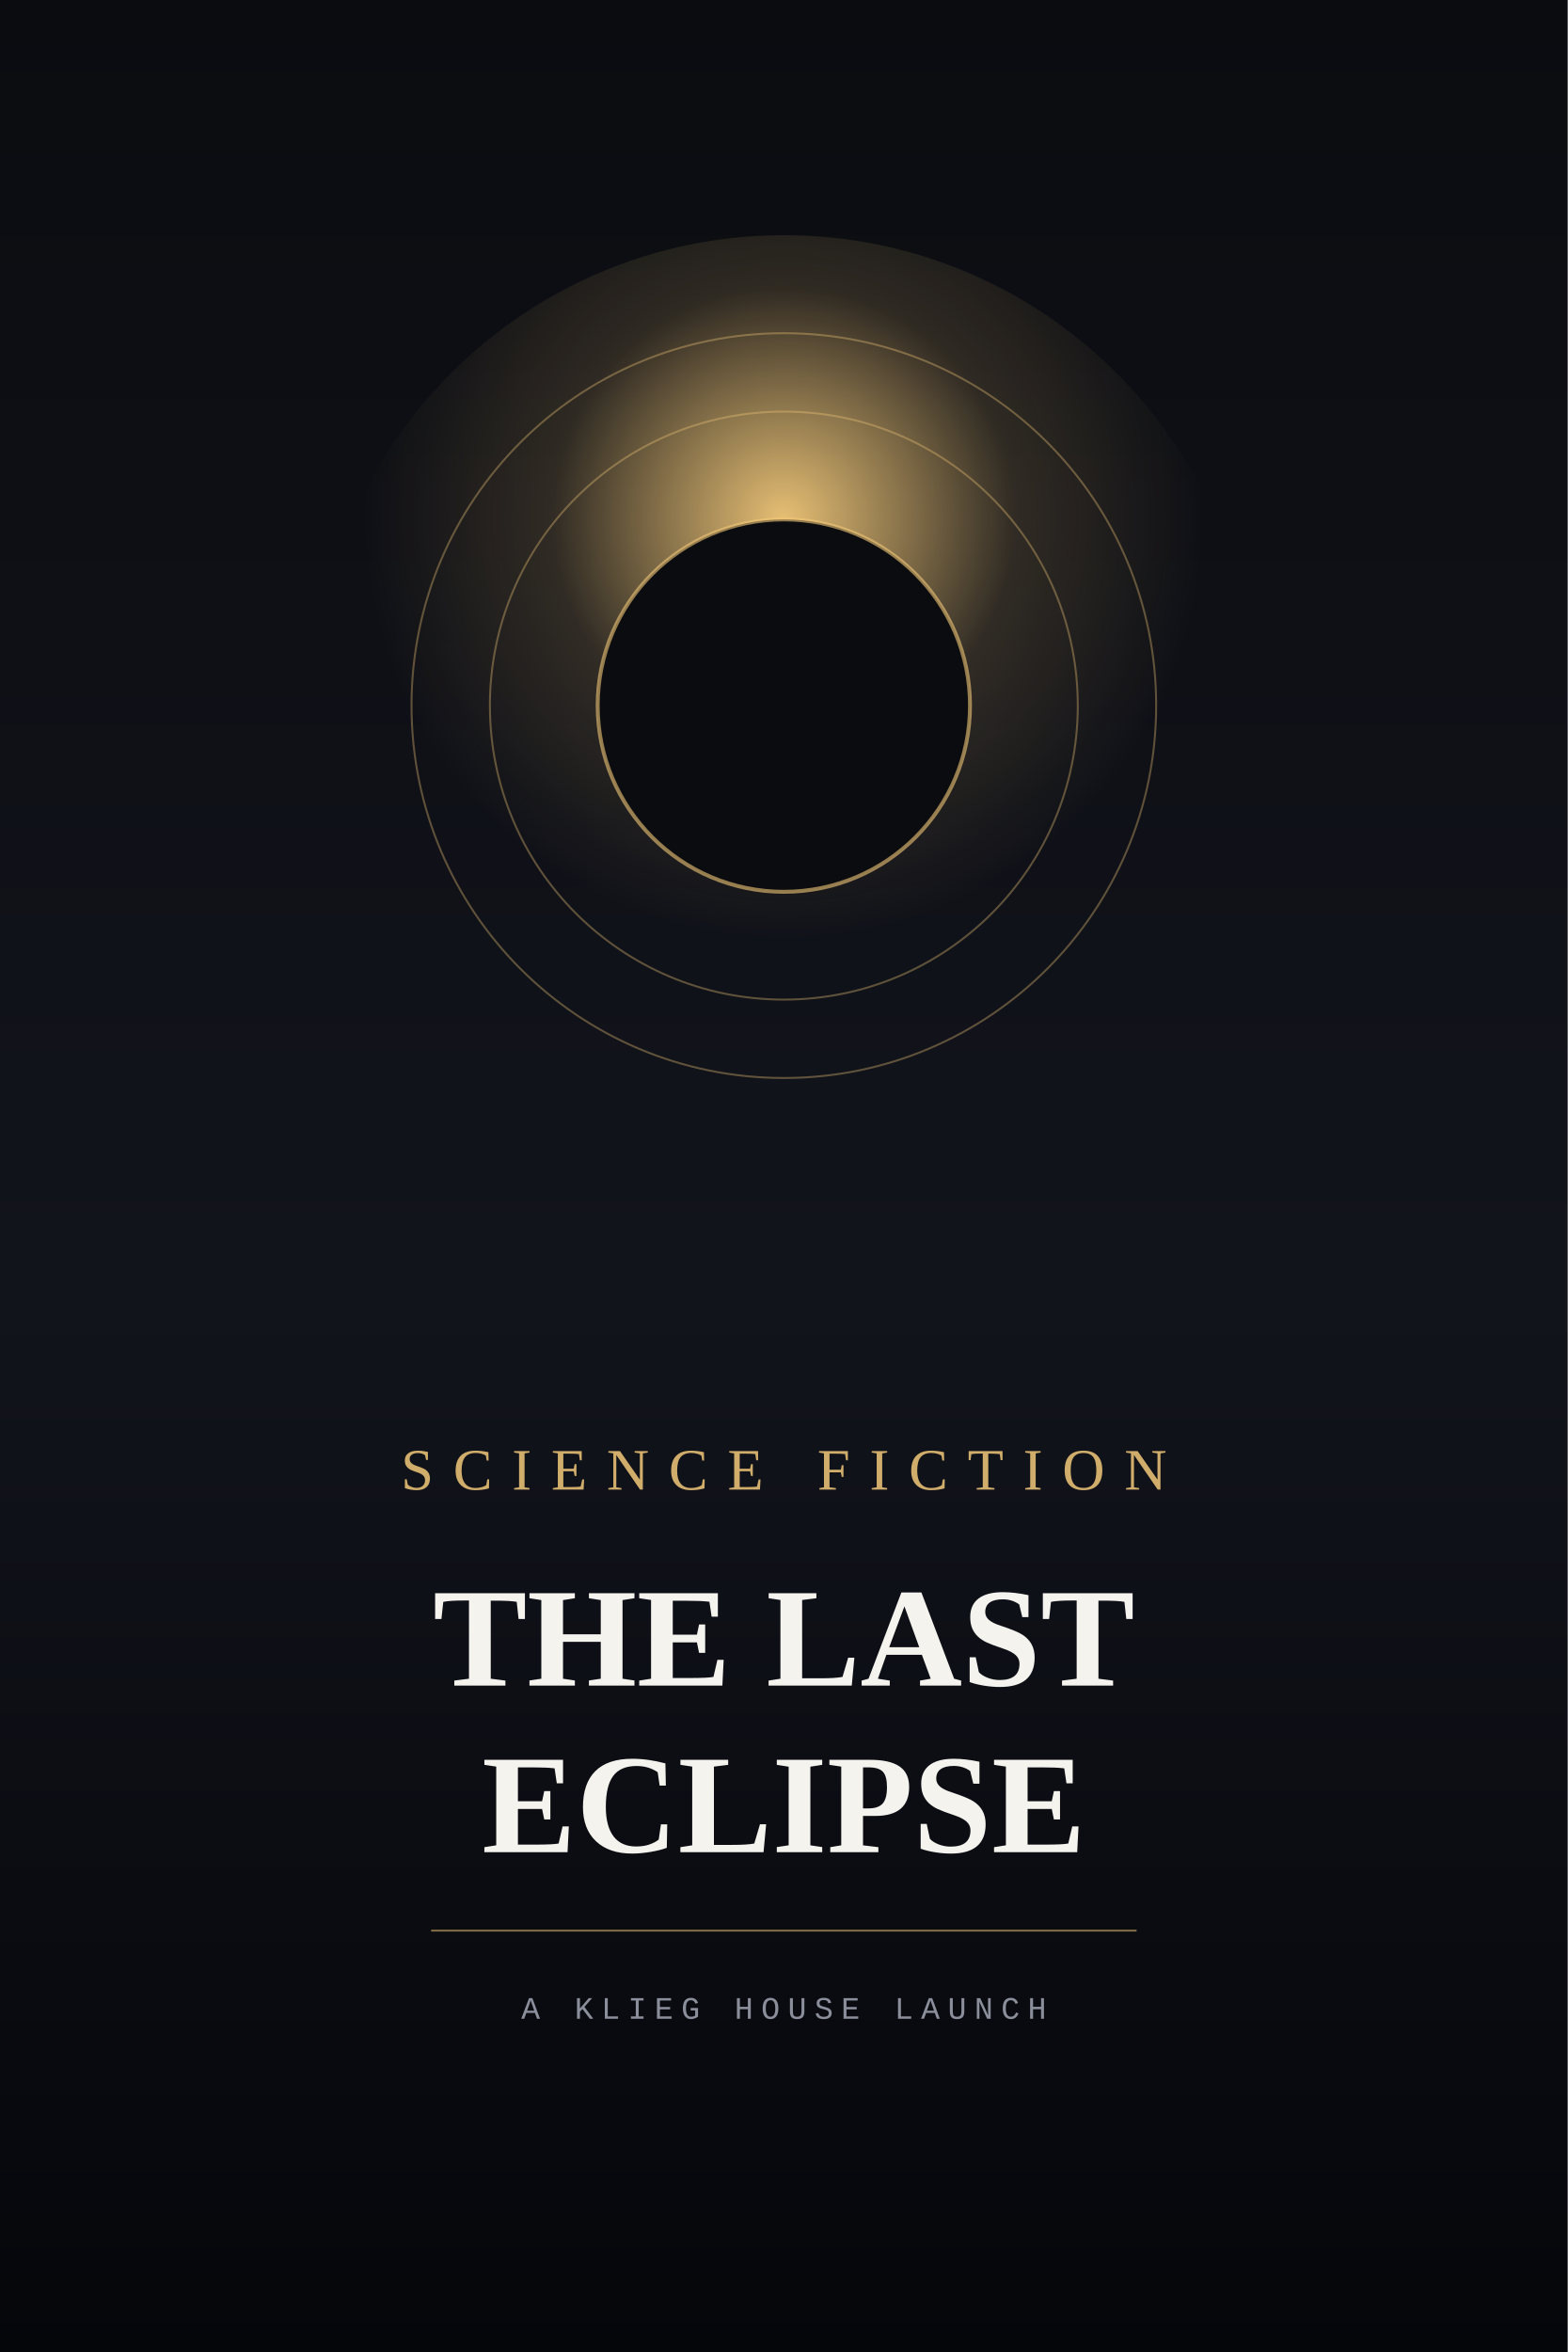
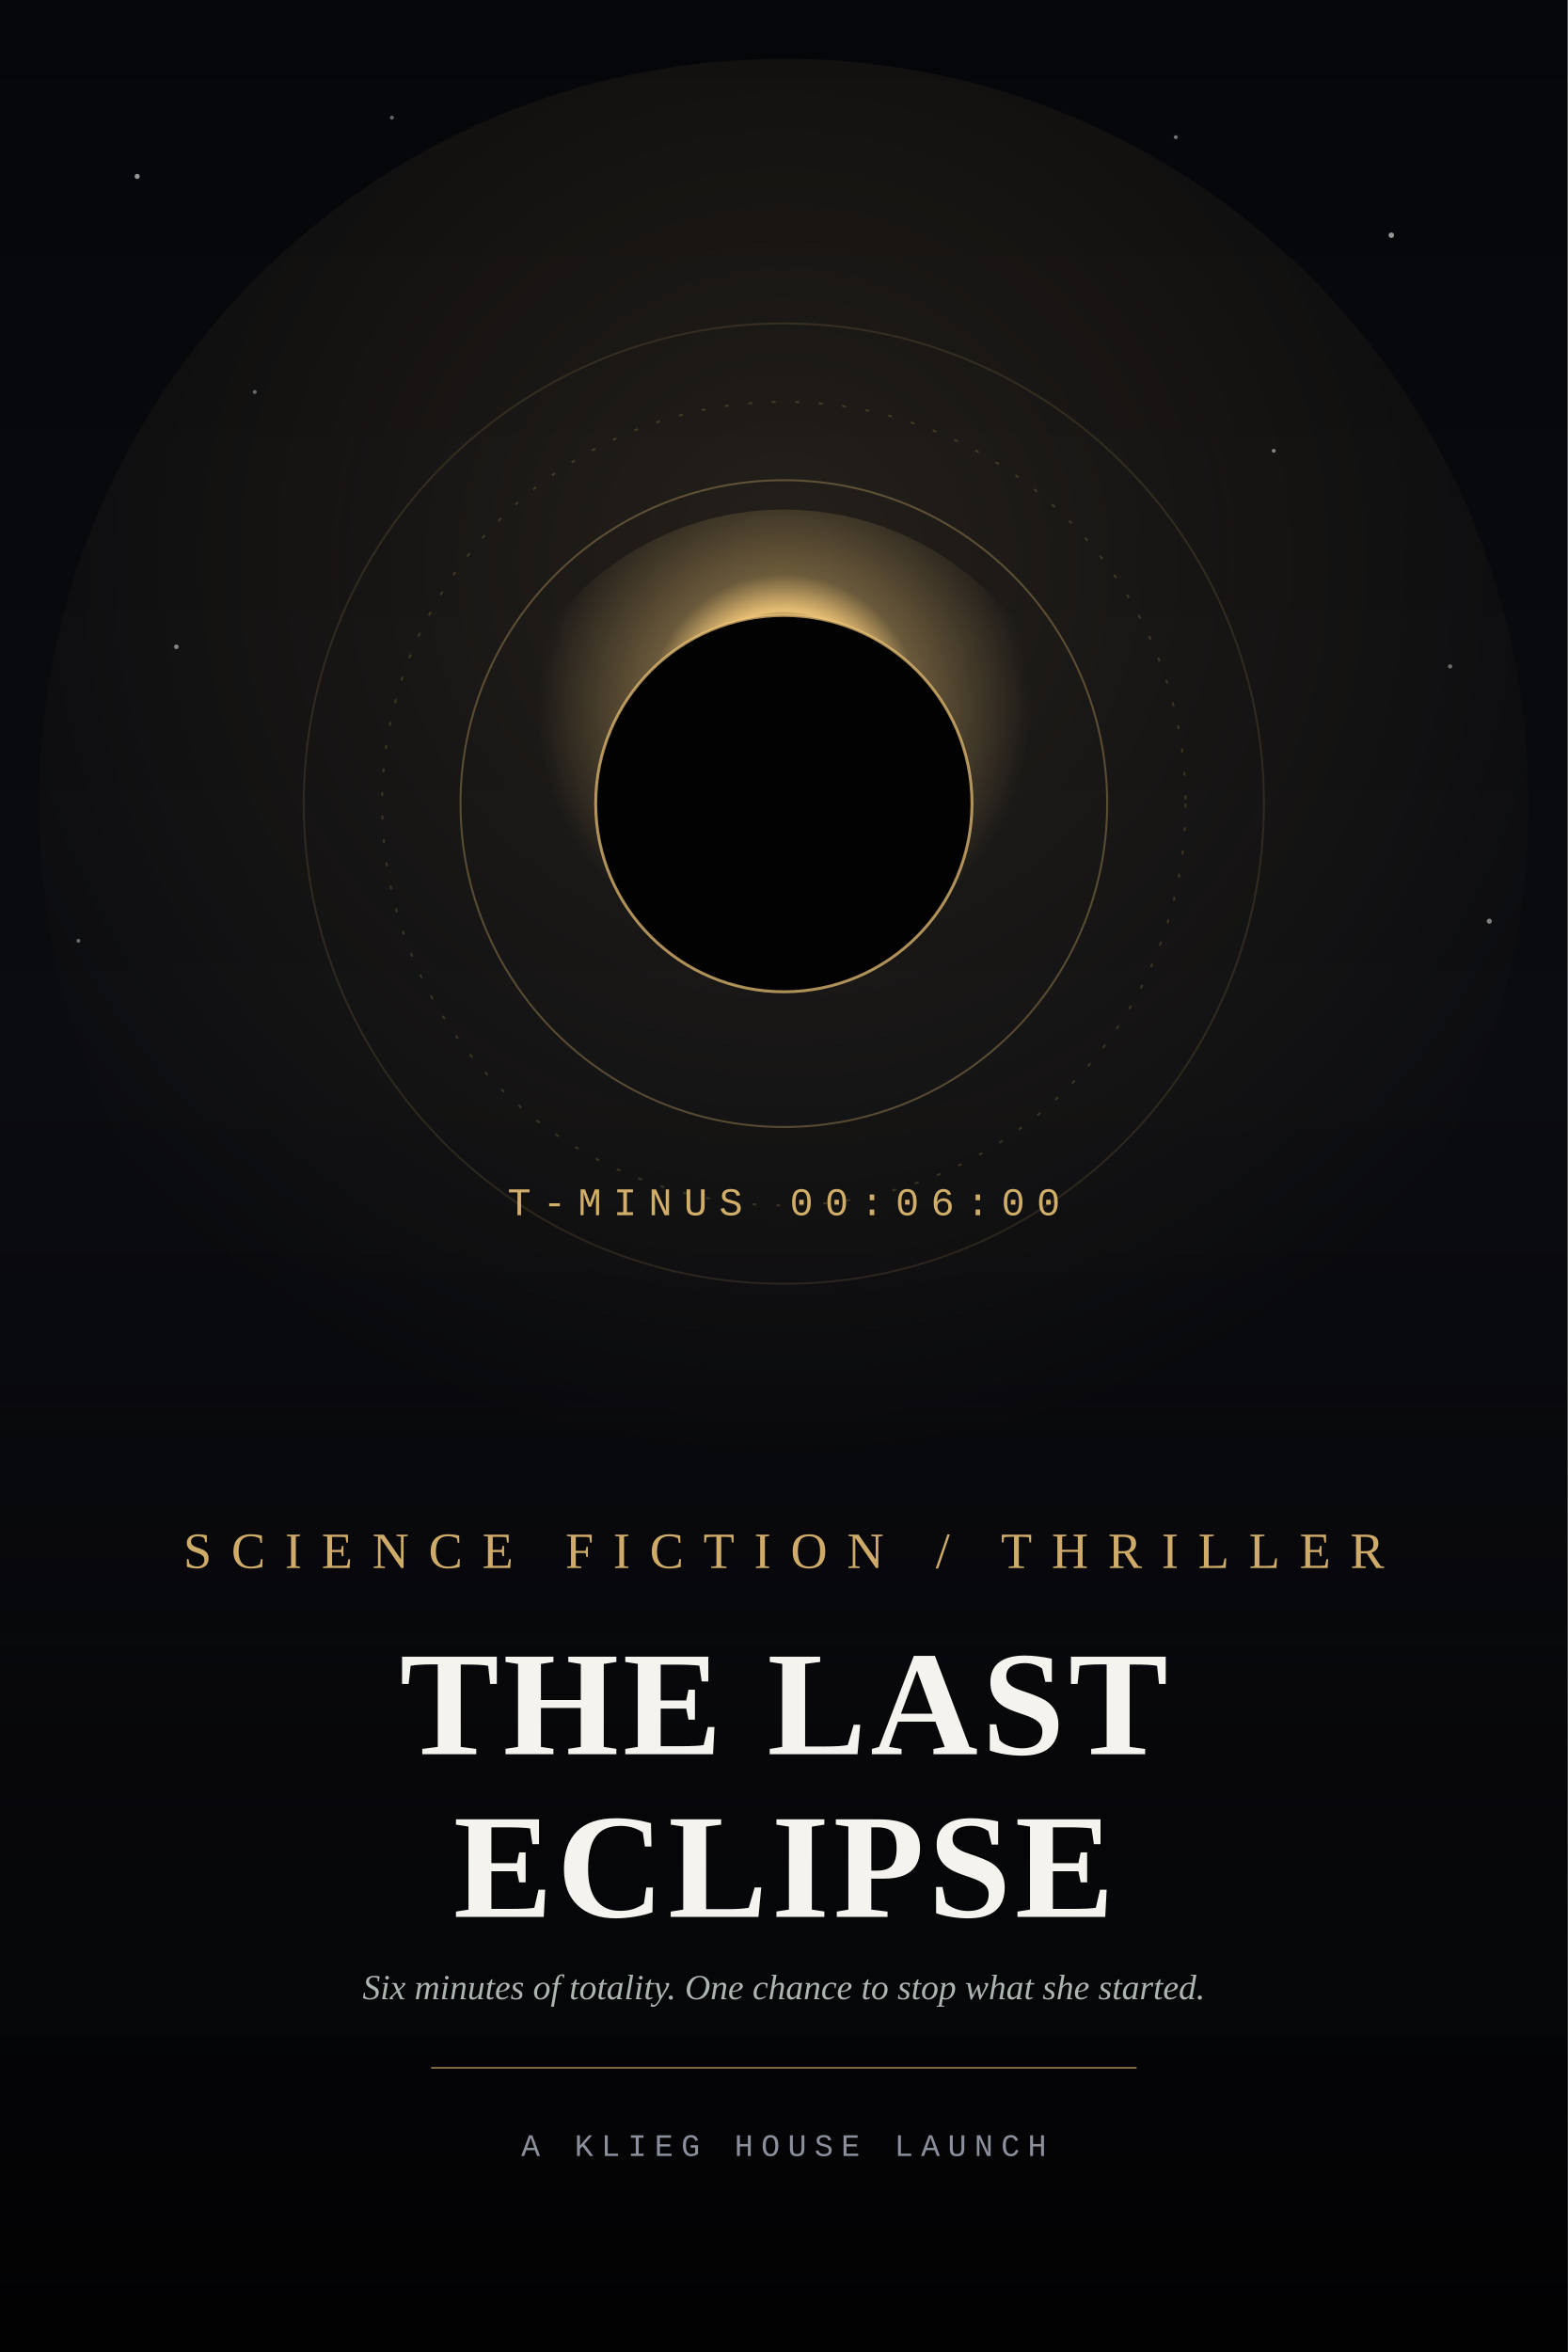
<svg xmlns="http://www.w3.org/2000/svg" viewBox="0 0 800 1200">
  <defs>
    <linearGradient id="bgLE" x1="0" y1="0" x2="0" y2="1">
-       <stop offset="0%" stop-color="#0B0C10" />
-       <stop offset="55%" stop-color="#12141c" />
-       <stop offset="100%" stop-color="#05060a" />
+       <stop offset="0%" stop-color="#05060a" />
+       <stop offset="45%" stop-color="#0B0C10" />
+       <stop offset="100%" stop-color="#020203" />
    </linearGradient>
-     <radialGradient id="coronaLE" cx="50%" cy="30%" r="45%">
-       <stop offset="0%" stop-color="#F2C879" stop-opacity="0.95" />
-       <stop offset="55%" stop-color="#F2C879" stop-opacity="0.15" />
+     <radialGradient id="coronaLE" cx="50%" cy="34%" r="42%">
+       <stop offset="0%" stop-color="#050506" />
+       <stop offset="34%" stop-color="#050506" />
+       <stop offset="40%" stop-color="#F2C879" stop-opacity="0.95" />
+       <stop offset="55%" stop-color="#F2C879" stop-opacity="0.35" />
      <stop offset="100%" stop-color="#F2C879" stop-opacity="0" />
    </radialGradient>
+     <radialGradient id="glowLE" cx="50%" cy="34%" r="60%">
+       <stop offset="0%" stop-color="#F2C879" stop-opacity="0.12" />
+       <stop offset="100%" stop-color="#F2C879" stop-opacity="0" />
+     </radialGradient>
+     <linearGradient id="groundLE" x1="0" y1="0" x2="0" y2="1">
+       <stop offset="0%" stop-color="#0B0C10" stop-opacity="0" />
+       <stop offset="100%" stop-color="#020203" />
+     </linearGradient>
  </defs>
  <rect width="800" height="1200" fill="url(#bgLE)" />
-   <circle cx="400" cy="360" r="240" fill="url(#coronaLE)" />
-   <circle cx="400" cy="360" r="95" fill="#0B0C10" stroke="#F2C879" stroke-width="2" stroke-opacity="0.6" />
-   <g stroke="#F2C879" stroke-opacity="0.35">
-     <circle cx="400" cy="360" r="150" fill="none" />
-     <circle cx="400" cy="360" r="190" fill="none" />
+   <g fill="#F5F3EE">
+     <circle cx="70" cy="90" r="1.3" opacity="0.6" />
+     <circle cx="130" cy="200" r="1" opacity="0.4" />
+     <circle cx="710" cy="120" r="1.4" opacity="0.6" />
+     <circle cx="650" cy="230" r="1" opacity="0.5" />
+     <circle cx="90" cy="330" r="1.2" opacity="0.5" />
+     <circle cx="740" cy="340" r="1.1" opacity="0.4" />
+     <circle cx="40" cy="480" r="1" opacity="0.4" />
+     <circle cx="760" cy="470" r="1.3" opacity="0.5" />
+     <circle cx="200" cy="60" r="1" opacity="0.4" />
+     <circle cx="600" cy="70" r="1" opacity="0.45" />
  </g>
-   <text x="400" y="760" text-anchor="middle" font-family="Georgia, 'Times New Roman', serif" font-size="30" letter-spacing="10" fill="#F2C879" opacity="0.85">SCIENCE FICTION</text>
-   <text x="400" y="860" text-anchor="middle" font-family="Georgia, 'Times New Roman', serif" font-size="72" font-weight="700" fill="#F5F3EE">THE LAST</text>
-   <text x="400" y="945" text-anchor="middle" font-family="Georgia, 'Times New Roman', serif" font-size="72" font-weight="700" fill="#F5F3EE">ECLIPSE</text>
-   <line x1="220" y1="985" x2="580" y2="985" stroke="#F2C879" stroke-opacity="0.5" />
-   <text x="400" y="1030" text-anchor="middle" font-family="'Courier New', monospace" font-size="16" letter-spacing="4" fill="#8B8F9B">A KLIEG HOUSE LAUNCH</text>
+   <circle cx="400" cy="410" r="380" fill="url(#glowLE)" />
+   <g stroke="#F2C879" fill="none">
+     <circle cx="400" cy="410" r="165" stroke-opacity="0.3" stroke-width="1" />
+     <circle cx="400" cy="410" r="205" stroke-opacity="0.18" stroke-width="1" stroke-dasharray="2 10" />
+     <circle cx="400" cy="410" r="245" stroke-opacity="0.12" stroke-width="1" />
+   </g>
+   <circle cx="400" cy="410" r="150" fill="url(#coronaLE)" />
+   <circle cx="400" cy="410" r="96" fill="#020203" />
+   <circle cx="400" cy="410" r="96" fill="none" stroke="#F2C879" stroke-width="1.5" stroke-opacity="0.7" />
+   <g fill="#020203">
+     <rect x="378" y="470" width="44" height="10" rx="2" />
+     <rect x="392" y="452" width="16" height="20" />
+     <line x1="360" y1="466" x2="378" y2="474" stroke="#020203" stroke-width="4" />
+     <line x1="440" y1="466" x2="422" y2="474" stroke="#020203" stroke-width="4" />
+     <circle cx="400" cy="452" r="5" />
+   </g>
+   <text x="400" y="620" text-anchor="middle" font-family="'Courier New', monospace" font-size="20" letter-spacing="6" fill="#F2C879" opacity="0.85">T-MINUS 00:06:00</text>
+   <rect x="0" y="700" width="800" height="500" fill="url(#groundLE)" />
+   <text x="400" y="800" text-anchor="middle" font-family="Georgia, 'Times New Roman', serif" font-size="26" letter-spacing="10" fill="#F2C879" opacity="0.85">SCIENCE FICTION / THRILLER</text>
+   <text x="400" y="895" text-anchor="middle" font-family="Georgia, 'Times New Roman', serif" font-size="76" font-weight="700" fill="#F5F3EE" letter-spacing="2">THE LAST</text>
+   <text x="400" y="978" text-anchor="middle" font-family="Georgia, 'Times New Roman', serif" font-size="76" font-weight="700" fill="#F5F3EE" letter-spacing="2">ECLIPSE</text>
+   <text x="400" y="1020" text-anchor="middle" font-family="Georgia, 'Times New Roman', serif" font-size="18" font-style="italic" fill="#C9D3CE" opacity="0.85">Six minutes of totality. One chance to stop what she started.</text>
+   <line x1="220" y1="1055" x2="580" y2="1055" stroke="#F2C879" stroke-opacity="0.5" />
+   <text x="400" y="1100" text-anchor="middle" font-family="'Courier New', monospace" font-size="16" letter-spacing="4" fill="#8B8F9B">A KLIEG HOUSE LAUNCH</text>
</svg>
